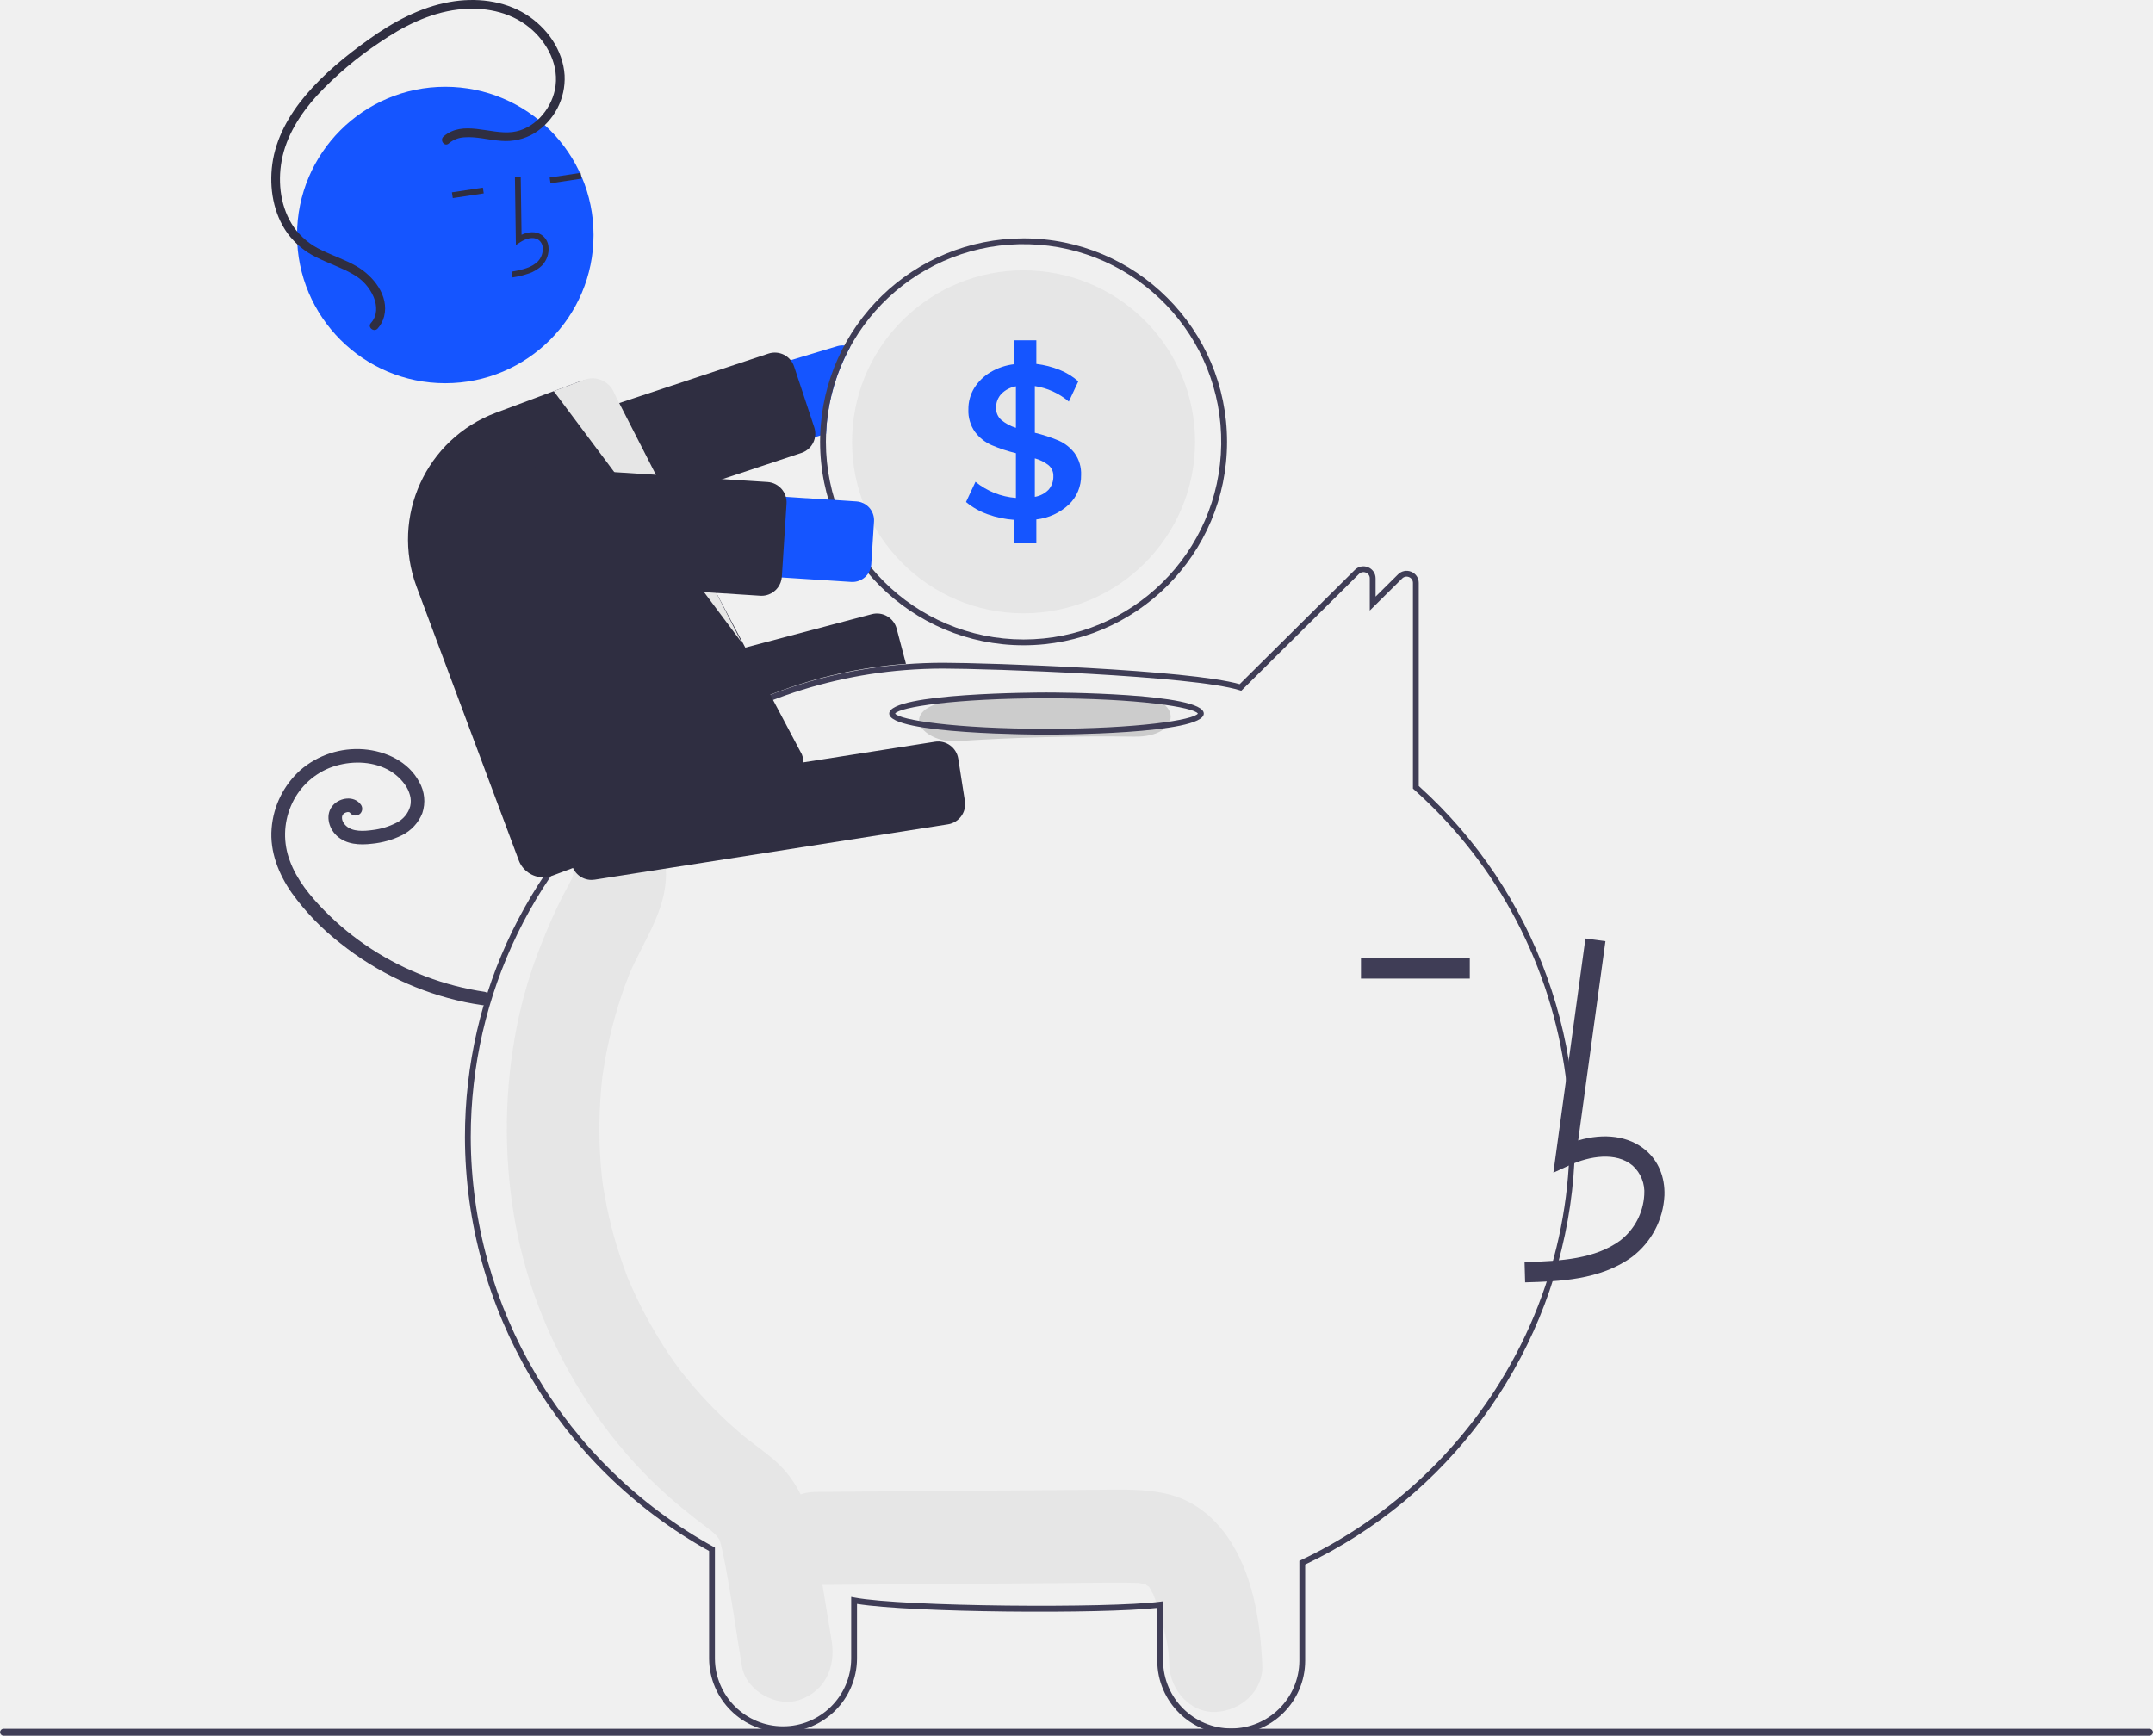
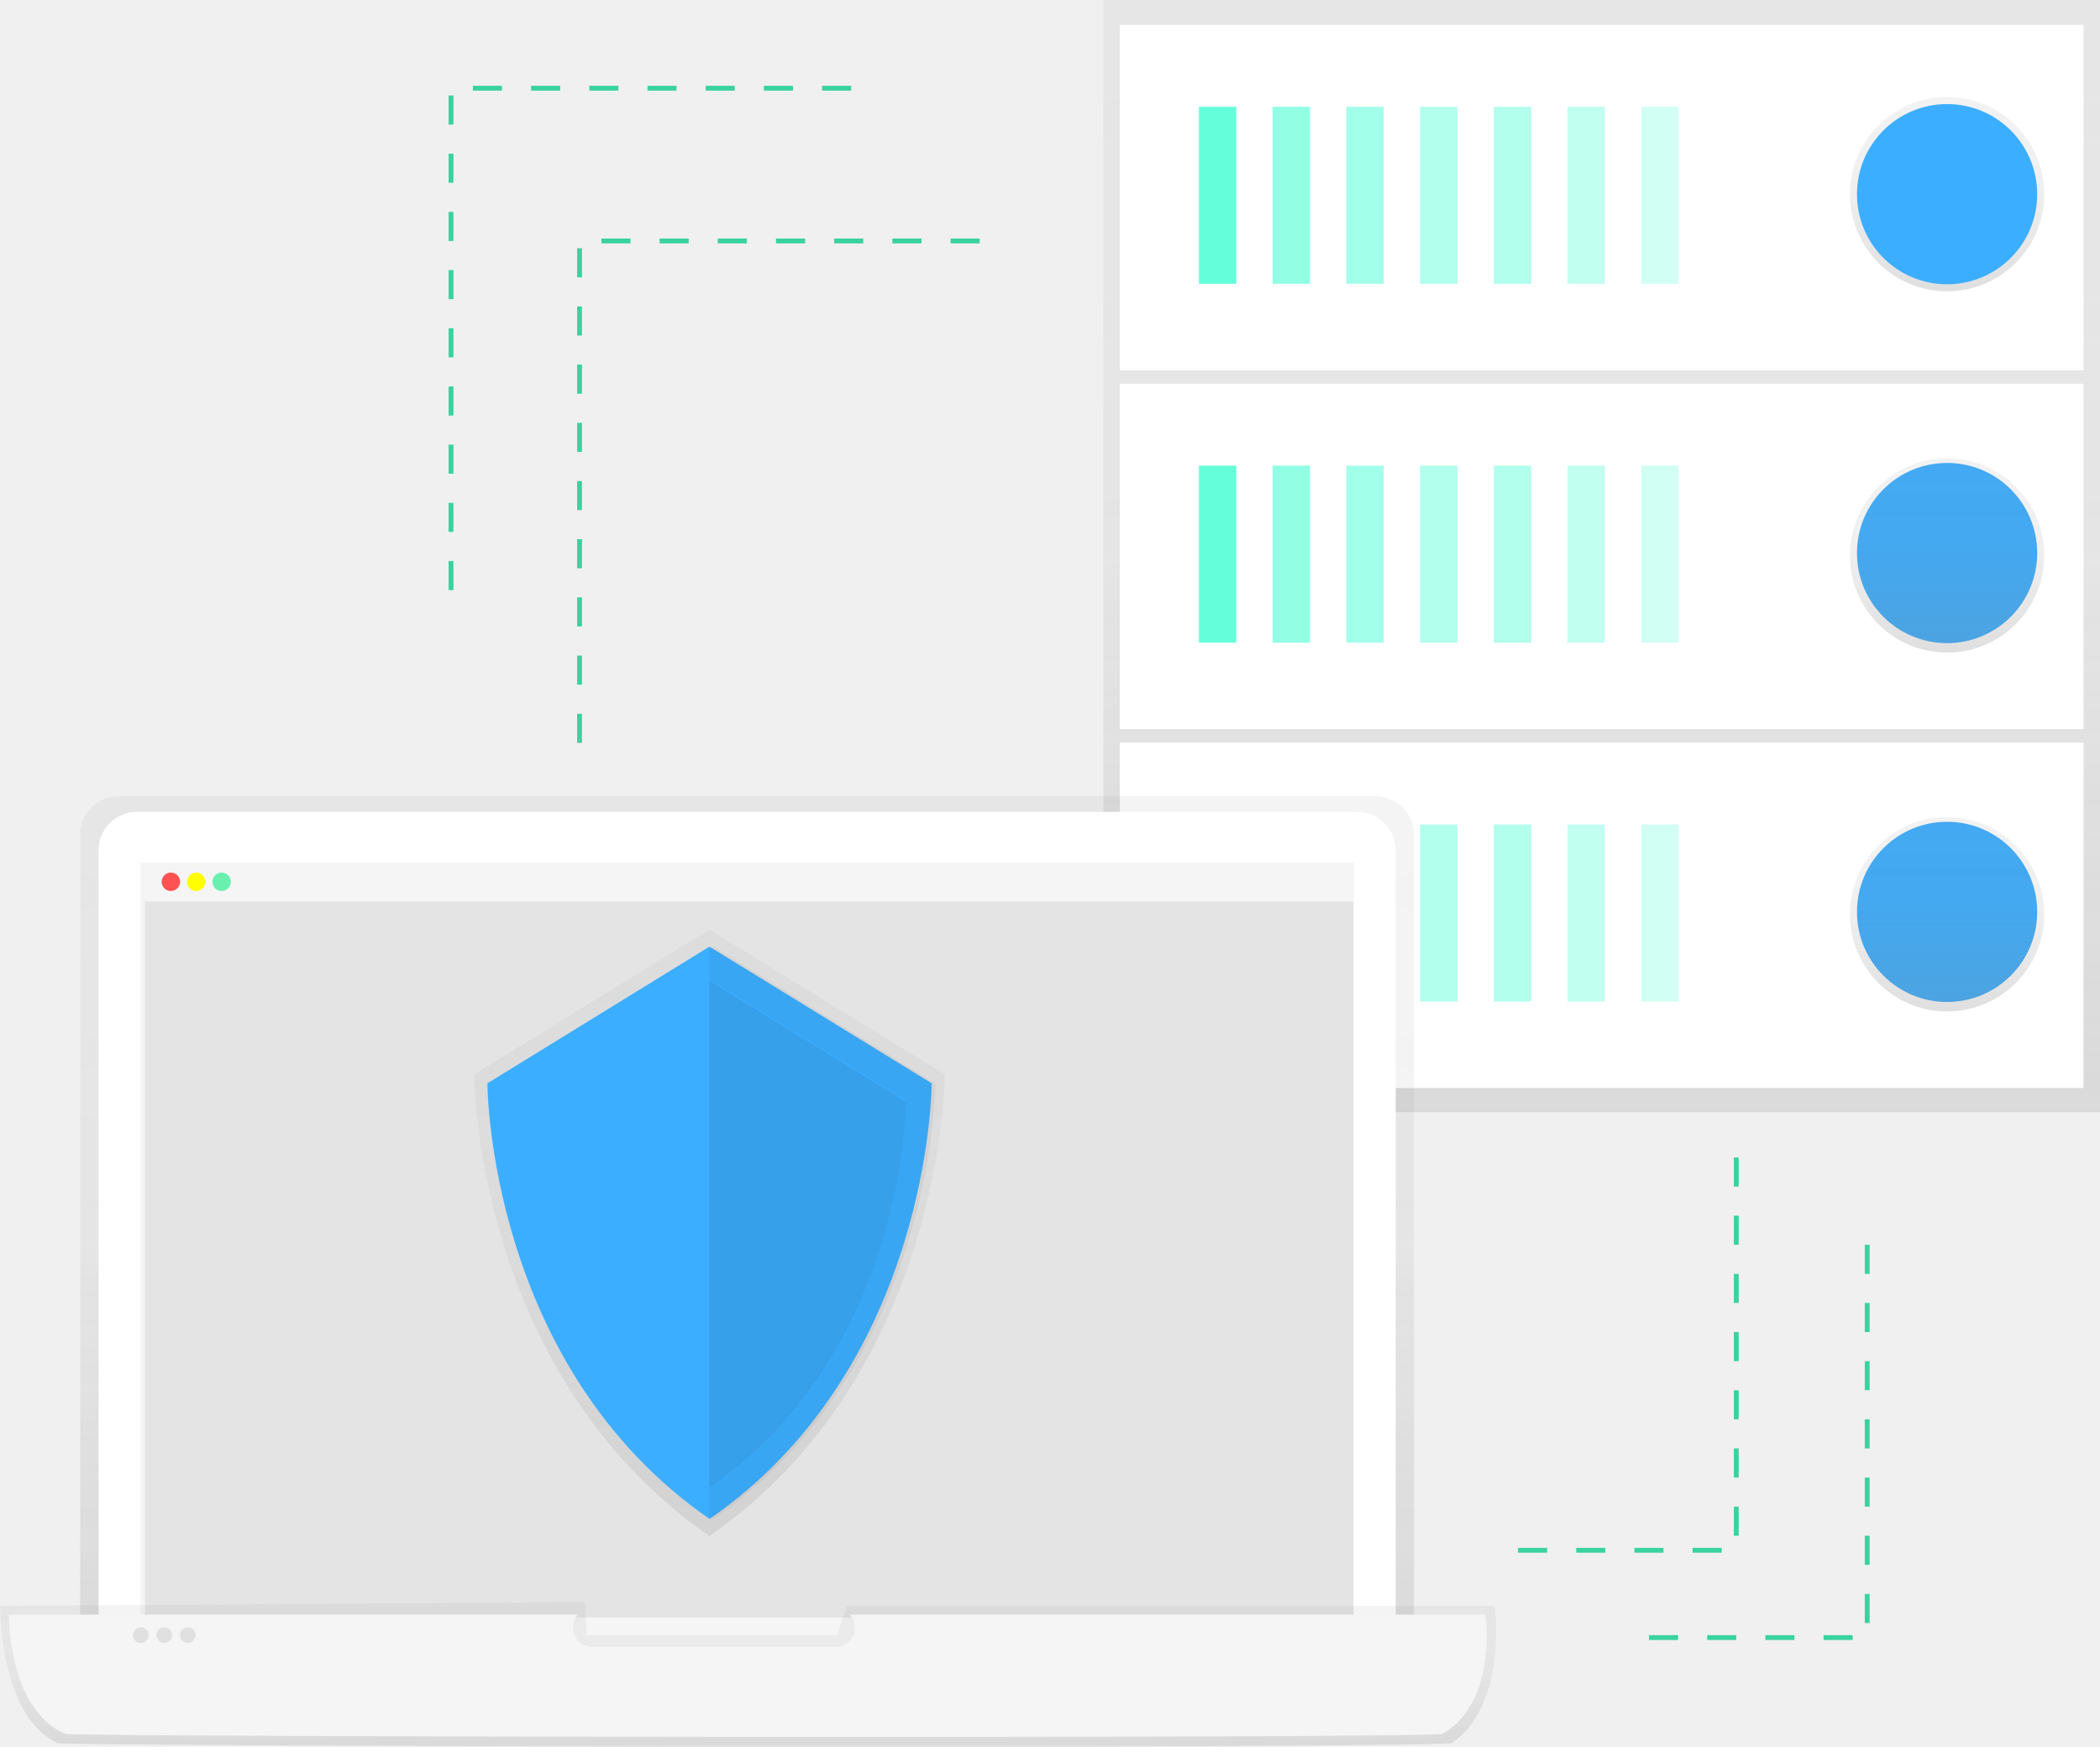
- <svg xmlns="http://www.w3.org/2000/svg" id="b5c524f0-66c4-4225-a3aa-c25cef687e0c" data-name="Layer 1" width="740.675" height="597.175" viewBox="0 0 740.675 597.175">
-   <path d="M651.612,679.719c-5.122-7.172-12.055-12.419-20.771-14.383-7.601-1.713-15.416-1.421-23.142-1.361l-97.692.753c-8.367.065-16.389,7.313-16,16,.386,8.614,7.032,16.069,16,16q42.926-.331,85.851-.662c6.747-.052,13.497-.174,20.244-.152,1.515.005,3.024.085,4.538.102.367.004.631.001.818-.007.047.014.086.027.147.044.79.217,1.6.366,2.394.572-.278.008.515.503.914.671.055.108.171.299.366.595.272.51,1.077,2.059,1.11,2.01a71.762,71.762,0,0,1,2.987,9.393c1.859,7.047,2.268,8.52,2.536,15.132.338,8.352,7.117,16.398,16,16,8.379-.375,16.363-7.042,16-16C663.3,709.333,660.651,692.377,651.612,679.719Z" transform="translate(-229.6623 -151.4124)" fill="#e6e6e6" />
-   <path d="M515.749,715.825c-1.835-11.12-3.635-22.246-5.505-33.36-1.898-11.274-5.774-21.598-14.548-28.997-2.344-1.977-4.775-3.823-7.216-5.663-.858-.647-1.715-1.295-2.563-1.956-.051-.04-.083-.064-.127-.099-.093-.08-.205-.176-.355-.303-3.657-3.095-7.19-6.327-10.556-9.763q-4.483-4.577-8.575-9.545-1.022-1.241-2.019-2.504c-.114-.145-.729-.94-1.135-1.459-.377-.519-1.066-1.457-1.182-1.621q-1.164-1.646-2.286-3.322a156.126,156.126,0,0,1-13.187-24.115q-.547-1.251-1.068-2.517c-.093-.258-.214-.588-.374-1.029-.741-2.038-1.481-4.074-2.159-6.137q-2.16-6.571-3.714-13.336-.768-3.34-1.383-6.715-.317-1.735-.593-3.478c-.03-.193-.21-1.446-.316-2.154-.078-.712-.224-1.972-.243-2.166q-.176-1.756-.312-3.516-.307-3.96-.415-7.933-.185-7.061.253-14.122c.166-2.645.402-5.282.693-7.915.018-.162.031-.29.044-.406.018-.118.038-.251.062-.417.215-1.455.442-2.908.695-4.356a159.294,159.294,0,0,1,3.739-16.313q1.088-3.809,2.363-7.555.568-1.663,1.173-3.314c-.026.071,1.182-3.016,1.198-3.119,4.795-11.329,12.638-21.657,12.648-34.526.007-8.713-7.364-17.06-16-16.657a16.625,16.625,0,0,0-16,16.657c0,.196-.001.363-.001.525-.081.271-.148.498-.208.698-.935,2.032-2.081,3.963-3.107,5.944-2.811,5.423-5.209,11.025-7.488,16.708a159.825,159.825,0,0,0-8.529,28.628,182.098,182.098,0,0,0-.968,65.04c6.204,37.813,26.662,74.009,55.103,98.339,2.468,2.111,4.997,4.152,7.549,6.151,1.056.827,2.121,1.639,3.191,2.446.506.381,2.602,2.034,1.68,1.233,1.982,1.692,2.817,2.543,3.326,3.789.074.288.174.678.311,1.211.359,1.405.7,2.808.983,4.233,2.476,12.451,4.196,25.112,6.264,37.644,1.421,8.611,12.022,14.215,19.682,11.634C513.49,733.312,517.272,725.051,515.749,715.825Z" transform="translate(-229.6623 -151.4124)" fill="#e6e6e6" />
-   <path d="M653.23,748.12a25.374,25.374,0,0,1-25.44-25.25V704.619c-19.109,2.139-84.543,1.644-103.3-1.37v18.892a25.441,25.441,0,0,1-50.88,0v-37.092a163.307,163.307,0,0,1-84-142.388c0-49.83,22.583-96.314,61.959-127.534a164.075,164.075,0,0,1,89.323-35.173c4.427-.347,8.881-.523,13.239-.523,15.352,0,84.619,2.372,101.998,7.372L695.756,347.48a4.16,4.16,0,0,1,4.55-.907,4.1,4.1,0,0,1,2.584,3.847v6.252l7.716-7.642a4.151,4.151,0,0,1,4.546-.908,4.102,4.102,0,0,1,2.587,3.848v69.865a162.759,162.759,0,0,1-39.07,267.866v33.169A25.374,25.374,0,0,1,653.23,748.12ZM629.79,702.351v20.52a23.441,23.441,0,0,0,46.88,0V688.438l.571-.271a162.456,162.456,0,0,0,66.531-58.182,160.325,160.325,0,0,0-27.699-206.96l-.332-.298V351.97a2.103,2.103,0,0,0-1.342-1.996,2.149,2.149,0,0,0-2.381.473l-11.127,11.021V350.42a2.103,2.103,0,0,0-1.342-1.996,2.154,2.154,0,0,0-2.385.477l-40.476,40.164-.575-.18c-16.156-5.057-86.513-7.454-101.982-7.454-4.306,0-8.707.174-13.082.517a162.075,162.075,0,0,0-88.237,34.746c-38.895,30.838-61.202,76.751-61.202,125.967A161.315,161.315,0,0,0,475.094,683.585l.516.286v38.27a23.441,23.441,0,0,0,46.88,0V700.854l1.185.223c16.856,3.171,87.832,3.671,104.985,1.421Z" transform="translate(-229.6623 -151.4124)" fill="#3f3d56" />
-   <path d="M517.66,270.53,406.92,303.81a13.882,13.882,0,0,0,7.99,26.59l96.91-29.13,2.03-.61a67.517,67.517,0,0,1,8.29-29.86,6.165,6.165,0,0,0-2-.52A6.367,6.367,0,0,0,517.66,270.53Z" transform="translate(-229.6623 -151.4124)" fill="#1555ff" />
-   <path d="M412.995,337.495a7.013,7.013,0,0,1-6.638-4.801l-6.925-20.896a6.999,6.999,0,0,1,4.443-8.847l90.131-29.87a7,7,0,0,1,8.847,4.442l6.925,20.896a6.976,6.976,0,0,1-4.193,8.759q-.125.047-.252.088l-90.129,29.869A7.003,7.003,0,0,1,412.995,337.495Z" transform="translate(-229.6623 -151.4124)" fill="#2f2e41" />
-   <path d="M581.79,233.42a70.031,70.031,0,0,0-69.97,67.85c-.02.71-.03,1.43-.03,2.15a70,70,0,1,0,70-70Zm0,138a68.071,68.071,0,0,1-68-68q0-1.395.06-2.76A67.998,67.998,0,1,1,581.79,371.42Z" transform="translate(-229.6623 -151.4124)" fill="#3f3d56" />
-   <path d="M640.79,303.42a59,59,0,0,1-118,0c0-1.87.09-3.71.26-5.53A59,59,0,0,1,640.79,303.42Z" transform="translate(-229.6623 -151.4124)" fill="#e6e6e6" />
-   <path d="M599.36,307.34a14.048,14.048,0,0,0-5.47-4.33,53.139,53.139,0,0,0-8.22-2.7V284.25a23.396,23.396,0,0,1,11.69,5.33l3.26-6.95a21.561,21.561,0,0,0-6.36-3.93,31.259,31.259,0,0,0-8.07-2.07v-8.14h-7.55v8.22a20.672,20.672,0,0,0-8.25,2.77,16.399,16.399,0,0,0-5.59,5.48,13.771,13.771,0,0,0-1.99,7.29,12.463,12.463,0,0,0,2.29,7.8,14.51,14.51,0,0,0,5.7,4.52,52.692,52.692,0,0,0,8.36,2.77v15.39A24.988,24.988,0,0,1,565.25,317.18l-3.26,6.96a24.58,24.58,0,0,0,7.44,4.22,34.161,34.161,0,0,0,9.21,1.92v8.07h7.55v-8.22a19.538,19.538,0,0,0,11.21-5.14,13.59,13.59,0,0,0,4.18-10.1A12.055,12.055,0,0,0,599.36,307.34Zm-20.2-8.73a14.499,14.499,0,0,1-5.03-2.7,5.32,5.32,0,0,1-1.78-4.18,6.726,6.726,0,0,1,1.82-4.81,9.202,9.202,0,0,1,4.99-2.59Zm11.25,21.28a8.557,8.557,0,0,1-4.74,2.47V309.12a13.24,13.24,0,0,1,4.74,2.37,4.658,4.658,0,0,1,1.63,3.7A6.804,6.804,0,0,1,590.41,319.89Z" transform="translate(-229.6623 -151.4124)" fill="#1555ff" />
-   <path d="M416.209,422.184a7.023,7.023,0,0,1-6.775-5.216l-3.77-14.27a7.004,7.004,0,0,1,4.975-8.551l118.941-31.43a7.015,7.015,0,0,1,8.551,4.985l3.194,12.09-.598.046a160.163,160.163,0,0,0-84.108,31.871l-.173.084-38.46,10.16A6.963,6.963,0,0,1,416.209,422.184Z" transform="translate(-229.6623 -151.4124)" fill="#2f2e41" />
-   <path d="M396.51,492.671a98.108,98.108,0,0,1-39.122-14.792A95.527,95.527,0,0,1,341.214,464.65c-4.828-4.924-9.447-10.521-11.838-17.079a25.299,25.299,0,0,1,.331-18.769,24.334,24.334,0,0,1,13.169-13.126c5.99-2.389,13.226-2.644,19.055-.028a17.089,17.089,0,0,1,6.964,5.606,11.435,11.435,0,0,1,1.81,3.758,7.674,7.674,0,0,1,.09,3.759,9.016,9.016,0,0,1-4.774,5.723,24.068,24.068,0,0,1-8.152,2.486c-2.86.39-6.969.745-9.268-1.551a4.669,4.669,0,0,1-1.093-1.611,3.114,3.114,0,0,1-.172-1.458c-.034.217.139-.472.129-.445-.036.102-.194.35.03-.031a3.397,3.397,0,0,1,.233-.363c-.076.098-.243.262.055-.019a1.962,1.962,0,0,1,.914-.564c.138-.04.279-.072.418-.11.353-.096-.352.005.009-.006.139-.004.28-.001.419-.007.354-.016-.349-.097-.01-.011.132.033.262.065.392.106.282.089-.2-.207-.009.014.224.259-.235-.252.019-.001a4.624,4.624,0,0,1,.358.394,2.359,2.359,0,0,0,3.315,0,2.399,2.399,0,0,0,0-3.315c-2.311-2.865-6.877-2.157-9.215.264-2.982,3.088-1.801,7.983,1.1,10.678,3.284,3.051,7.934,3.263,12.158,2.751a29.817,29.817,0,0,0,10.269-2.902,14.398,14.398,0,0,0,7.024-7.588,13.174,13.174,0,0,0-1.056-10.769c-3.729-7.011-11.452-10.606-19.084-11.228a29.812,29.812,0,0,0-21.819,7.163,30.154,30.154,0,0,0-9.888,20.075c-.666,7.996,2.436,15.761,6.959,22.214a84.627,84.627,0,0,0,16.779,17.353,102.473,102.473,0,0,0,42.812,20.191q2.792.577,5.615.988a2.421,2.421,0,0,0,2.883-1.637,2.361,2.361,0,0,0-1.637-2.883Z" transform="translate(-229.6623 -151.4124)" fill="#3f3d56" />
-   <path d="M619.895,390.794q-30.663-.433-61.133,1.556c-6.943.453-12.951,2.907-12.951,7.032,0,3.449,5.96,7.489,12.951,7.032q30.454-1.989,61.133-1.556C636.569,405.094,636.559,391.029,619.895,390.794Z" transform="translate(-229.6623 -151.4124)" fill="#ccc" />
-   <path d="M589.682,404.162c-2.209,0-54.106-.083-54.106-7.251,0-7.168,51.896-7.25,54.106-7.25s54.106.083,54.106,7.25C643.787,404.079,591.891,404.162,589.682,404.162Zm-52.076-7.251c1.42,2.173,20.496,5.251,52.076,5.251s50.656-3.078,52.076-5.251c-1.42-2.173-20.496-5.25-52.076-5.25S539.025,394.738,537.605,396.911Z" transform="translate(-229.6623 -151.4124)" fill="#3f3d56" />
-   <path d="M754.336,592.612c11.488-.319,25.786-.718,36.801-8.764a28.262,28.262,0,0,0,11.121-21.103c.225-6.355-2.071-11.901-6.465-15.614-5.753-4.861-14.154-6.002-23.207-3.341l9.38-68.548-6.886-.943L764.052,554.885l5.75-2.639c6.666-3.058,15.817-4.614,21.504.192a12.215,12.215,0,0,1,4.006,10.062,21.361,21.361,0,0,1-8.275,15.735c-8.572,6.261-19.969,7.069-32.895,7.43Z" transform="translate(-229.6623 -151.4124)" fill="#3f3d56" />
-   <rect x="468.203" y="329.741" width="37.432" height="6.95" fill="#3f3d56" />
-   <path d="M433.148,454.15a7.012,7.012,0,0,1-6.904-5.917L423.959,433.651a7.008,7.008,0,0,1,5.832-8L551.322,406.609a7.007,7.007,0,0,1,7.999,5.832l2.285,14.582a7.007,7.007,0,0,1-5.832,8l-121.531,19.042A7.096,7.096,0,0,1,433.148,454.15Z" transform="translate(-229.6623 -151.4124)" fill="#2f2e41" />
-   <circle cx="153.189" cy="80.855" r="51" fill="#1555ff" />
-   <path d="M411.727,245.463a12.095,12.095,0,0,0,4.367-2.676,8.133,8.133,0,0,0,2.255-6.483,5.472,5.472,0,0,0-2.512-4.164c-1.846-1.135-4.285-1.092-6.747.049l-.284-19.908-2.0.028.334,23.404,1.522-.998c1.765-1.156,4.302-1.994,6.127-.872a3.514,3.514,0,0,1,1.573,2.69,6.146,6.146,0,0,1-1.676,4.834c-2.168,2.151-5.377,2.872-9.039,3.531l.354,1.968A32.963,32.963,0,0,0,411.727,245.463Z" transform="translate(-229.6623 -151.4124)" fill="#2f2e41" />
-   <rect x="418.838" y="211.679" width="10.772" height="2" transform="translate(-256.7253 -85.49311) rotate(-8.61162)" fill="#2f2e41" />
-   <rect x="385.221" y="216.769" width="10.772" height="2" transform="translate(-257.8664 -90.46937) rotate(-8.61162)" fill="#2f2e41" />
-   <path d="M416.555,453.258a9.03,9.03,0,0,1-8.434-5.855L372.957,353.235a46.532,46.532,0,0,1,27.284-59.802L428.833,282.756a8.958,8.958,0,0,1,6.878.239,8.832,8.832,0,0,1,4.675,4.986L505.523,410.964a9.002,9.002,0,0,1-5.257,11.638L419.7,452.687A8.976,8.976,0,0,1,416.555,453.258Z" transform="translate(-229.6623 -151.4124)" fill="#2f2e41" />
-   <path d="M420.158,285.995l64.629,86.426L441.056,286.902a8.079,8.079,0,0,0-10.349-4.846Z" transform="translate(-229.6623 -151.4124)" fill="#e6e6e6" />
-   <path d="M522.49,351.63l-115.395-7.433a13.879,13.879,0,1,1,1.784-27.701l115.395,7.433a6.499,6.499,0,0,1,6.069,6.904l-.949,14.729a6.501,6.501,0,0,1-6.905,6.069Z" transform="translate(-229.6623 -151.4124)" fill="#1555ff" />
-   <path d="M491.655,356.395q-.229,0-.458-.015h-0l-94.756-6.104a6.999,6.999,0,0,1-6.536-7.435l1.62-25.158a7,7,0,0,1,7.436-6.535l94.756,6.103a7.008,7.008,0,0,1,6.535,7.435l-1.62,25.159a7.019,7.019,0,0,1-4.546,6.111A6.926,6.926,0,0,1,491.655,356.395Z" transform="translate(-229.6623 -151.4124)" fill="#2f2e41" />
-   <path d="M382.267,198.353c6.709-5.77,15.923-.608,23.617-1.512,7.361-.865,13.174-7.468,14.659-14.482,1.732-8.184-2.516-16.383-8.777-21.486-6.857-5.589-15.952-7.193-24.57-6.159-9.878,1.185-18.911,5.789-27.017,11.359a121.85,121.85,0,0,0-21.442,18.169c-5.751,6.352-10.624,13.923-12.18,22.47-1.414,7.768-.334,16.375,4.258,22.955a24.205,24.205,0,0,0,9.474,7.805c3.937,1.933,8.138,3.316,11.952,5.502,5.768,3.305,11.374,10.159,9.567,17.291a9.793,9.793,0,0,1-2.226,4.19c-1.291,1.433-3.619-.461-2.325-1.897,2.273-2.523,2.183-5.888.972-8.9a16.272,16.272,0,0,0-7.233-7.954c-3.993-2.283-8.401-3.692-12.494-5.772a27.023,27.023,0,0,1-9.911-8.214c-4.898-6.807-6.363-15.666-5.253-23.861,1.202-8.868,5.759-16.927,11.471-23.68,6.216-7.349,13.852-13.571,21.652-19.159,8.37-5.997,17.617-11.067,27.85-12.9,8.87-1.59,18.485-.611,26.241,4.223,7.24,4.512,12.792,12.274,13.344,20.947a22.235,22.235,0,0,1-10.376,19.942,19.101,19.101,0,0,1-11.41,2.643c-4.262-.273-8.527-1.578-12.816-1.215a8.941,8.941,0,0,0-5.268,2.128c-1.466,1.261-3.213-1.181-1.759-2.431Z" transform="translate(-229.6623 -151.4124)" fill="#2f2e41" />
-   <path d="M969.147,748.588H230.853a1.191,1.191,0,0,1,0-2.381H969.147a1.191,1.191,0,0,1,0,2.381Z" transform="translate(-229.6623 -151.4124)" fill="#3f3d56" />
+ <svg xmlns="http://www.w3.org/2000/svg" xmlns:xlink="http://www.w3.org/1999/xlink" id="4687a0c2-bd42-4093-8bbc-92d10a889ded" data-name="Layer 1" width="866" height="720.37" viewBox="0 0 866 720.37">
+   <defs>
+     <linearGradient id="01871234-c547-4dad-9a9e-117fcc2bb7d8" x1="660.5" y1="458.72" x2="660.5" gradientUnits="userSpaceOnUse">
+       <stop offset="0" stop-color="gray" stop-opacity="0.25" />
+       <stop offset="0.54" stop-color="gray" stop-opacity="0.12" />
+       <stop offset="1" stop-color="gray" stop-opacity="0.1" />
+     </linearGradient>
+     <linearGradient id="705039c9-bbaf-489f-8754-0d88ff1d230d" x1="802.94" y1="120.14" x2="802.94" y2="40.02" xlink:href="#01871234-c547-4dad-9a9e-117fcc2bb7d8" />
+     <linearGradient id="f1b18cc7-88bb-4220-8574-cb67e65e6847" x1="802.94" y1="269.14" x2="802.94" y2="189.02" xlink:href="#01871234-c547-4dad-9a9e-117fcc2bb7d8" />
+     <linearGradient id="729136a4-2a29-4999-b297-e6b2d53009e3" x1="802.94" y1="417.14" x2="802.94" y2="337.02" xlink:href="#01871234-c547-4dad-9a9e-117fcc2bb7d8" />
+     <linearGradient id="7a22862c-2f66-4029-a70d-d91858435973" x1="475.1" y1="785.18" x2="475.1" y2="418.21" xlink:href="#01871234-c547-4dad-9a9e-117fcc2bb7d8" />
+     <linearGradient id="668716b8-0ce2-4b29-be6e-2467fe221975" x1="475.5" y1="810.19" x2="475.5" y2="750.5" xlink:href="#01871234-c547-4dad-9a9e-117fcc2bb7d8" />
+     <linearGradient id="032f3a0d-ef41-4ad6-8a52-90e2f3059f59" x1="459.55" y1="723.31" x2="459.55" y2="473.18" xlink:href="#01871234-c547-4dad-9a9e-117fcc2bb7d8" />
+   </defs>
+   <g opacity="0.8">
+     <rect x="455" width="411" height="458.72" fill="url(#01871234-c547-4dad-9a9e-117fcc2bb7d8)" />
+   </g>
+   <rect x="461.79" y="306.27" width="397.41" height="142.46" fill="#fff" />
+   <rect x="494.41" y="340.06" width="15.4" height="73" fill="#64ffda" />
+   <g opacity="0.7">
+     <rect x="524.81" y="340.06" width="15.4" height="73" fill="#64ffda" />
+   </g>
+   <g opacity="0.6">
+     <rect x="555.22" y="340.06" width="15.4" height="73" fill="#64ffda" />
+   </g>
+   <g opacity="0.5">
+     <rect x="585.62" y="340.06" width="15.4" height="73" fill="#64ffda" />
+   </g>
+   <g opacity="0.5">
+     <rect x="616.02" y="340.06" width="15.4" height="73" fill="#64ffda" />
+   </g>
+   <g opacity="0.4">
+     <rect x="646.42" y="340.06" width="15.4" height="73" fill="#64ffda" />
+   </g>
+   <g opacity="0.3">
+     <rect x="676.83" y="340.06" width="15.4" height="73" fill="#64ffda" />
+   </g>
+   <circle cx="802.94" cy="376.09" r="37.16" fill="#3caeff" />
+   <rect x="461.79" y="158.26" width="397.41" height="142.46" fill="#fff" />
+   <rect x="494.41" y="192.05" width="15.4" height="73" fill="#64ffda" />
+   <g opacity="0.7">
+     <rect x="524.81" y="192.05" width="15.4" height="73" fill="#64ffda" />
+   </g>
+   <g opacity="0.6">
+     <rect x="555.22" y="192.05" width="15.4" height="73" fill="#64ffda" />
+   </g>
+   <g opacity="0.5">
+     <rect x="585.62" y="192.05" width="15.4" height="73" fill="#64ffda" />
+   </g>
+   <g opacity="0.5">
+     <rect x="616.02" y="192.05" width="15.4" height="73" fill="#64ffda" />
+   </g>
+   <g opacity="0.4">
+     <rect x="646.42" y="192.05" width="15.4" height="73" fill="#64ffda" />
+   </g>
+   <g opacity="0.3">
+     <rect x="676.83" y="192.05" width="15.4" height="73" fill="#64ffda" />
+   </g>
+   <circle cx="802.94" cy="228.09" r="37.16" fill="#3caeff" />
+   <rect x="461.79" y="10.25" width="397.41" height="142.46" fill="#fff" />
+   <rect x="494.41" y="44.05" width="15.4" height="73" fill="#64ffda" />
+   <g opacity="0.7">
+     <rect x="524.81" y="44.05" width="15.4" height="73" fill="#64ffda" />
+   </g>
+   <g opacity="0.6">
+     <rect x="555.22" y="44.05" width="15.4" height="73" fill="#64ffda" />
+   </g>
+   <g opacity="0.5">
+     <rect x="585.62" y="44.05" width="15.4" height="73" fill="#64ffda" />
+   </g>
+   <g opacity="0.5">
+     <rect x="616.02" y="44.05" width="15.4" height="73" fill="#64ffda" />
+   </g>
+   <g opacity="0.4">
+     <rect x="646.42" y="44.05" width="15.4" height="73" fill="#64ffda" />
+   </g>
+   <g opacity="0.3">
+     <rect x="676.83" y="44.05" width="15.4" height="73" fill="#64ffda" />
+   </g>
+   <circle cx="802.94" cy="80.08" r="40.06" fill="url(#705039c9-bbaf-489f-8754-0d88ff1d230d)" />
+   <circle cx="802.94" cy="229.08" r="40.06" fill="url(#f1b18cc7-88bb-4220-8574-cb67e65e6847)" />
+   <circle cx="802.94" cy="377.08" r="40.06" fill="url(#729136a4-2a29-4999-b297-e6b2d53009e3)" />
+   <circle cx="802.94" cy="80.08" r="37.16" fill="#3caeff" />
+   <g opacity="0.8">
+     <path d="M750.13,785.18H200.07V434a15.8,15.8,0,0,1,15.8-15.8H734.32a15.8,15.8,0,0,1,15.8,15.8Z" transform="translate(-167 -89.81)" fill="url(#7a22862c-2f66-4029-a70d-d91858435973)" />
+   </g>
+   <path d="M56.45,334.85h503.3a15.8,15.8,0,0,1,15.8,15.8V695.37a0,0,0,0,1,0,0H40.65a0,0,0,0,1,0,0V350.65A15.8,15.8,0,0,1,56.45,334.85Z" fill="#fff" />
+   <rect x="57.87" y="355.82" width="500.46" height="328.25" fill="#f5f5f5" />
+   <rect x="59.79" y="371.76" width="498.34" height="295.32" fill="#e0e0e0" opacity="0.8" />
+   <rect x="59.79" y="356.07" width="498.34" height="15.69" fill="#f5f5f5" />
+   <circle cx="70.47" cy="363.67" r="3.8" fill="#ff5252" />
+   <circle cx="80.93" cy="363.67" r="3.8" fill="#ff0" />
+   <circle cx="91.4" cy="363.67" r="3.8" fill="#69f0ae" />
+   <text x="-167" y="-89.81" />
+   <g opacity="0.8">
+     <path d="M765.52,808.77c-30.62,2.32-556.46,1.39-574.84,0C166.59,797.16,167,752.12,167,752.12l241.15-1.61.81,13.71H512.2l4-12.1H783.48S788.79,793.45,765.52,808.77Z" transform="translate(-167 -89.81)" fill="url(#668716b8-0ce2-4b29-be6e-2467fe221975)" />
+   </g>
+   <path d="M779.56,755.75H517.5a8,8,0,0,1-6.11,13.31h-100a8,8,0,0,1-6.11-13.31H170.63s-.4,39.12,23.39,49.2c18.15,1.21,537.56,2,567.8,0C784.81,791.64,779.56,755.75,779.56,755.75Z" transform="translate(-167 -89.81)" fill="#f5f5f5" />
+   <circle cx="58.07" cy="674.4" r="3.23" fill="#e0e0e0" />
+   <circle cx="67.75" cy="674.4" r="3.23" fill="#e0e0e0" />
+   <circle cx="77.43" cy="674.4" r="3.23" fill="#e0e0e0" />
+   <g opacity="0.7">
+     <path d="M459.55,473.18l-97.06,59.73s0,123.2,97.06,190.39c97.06-67.2,97.06-190.39,97.06-190.39Z" transform="translate(-167 -89.81)" fill="url(#032f3a0d-ef41-4ad6-8a52-90e2f3059f59)" />
+   </g>
+   <path d="M459.55,480.23,368,536.6s0,116.26,91.6,179.67c91.6-63.41,91.6-179.67,91.6-179.67Z" transform="translate(-167 -89.81)" fill="#3caeff" />
+   <path d="M461.11,480.23l-1.57,1v234l1.57,1.1c91.6-63.41,91.6-179.67,91.6-179.67Z" transform="translate(-167 -89.81)" opacity="0.05" />
+   <path d="M459.55,493.85l-81,49.86s0,102.84,81,158.94c81-56.1,81-158.94,81-158.94Z" transform="translate(-167 -89.81)" fill="#3caeff" />
+   <path d="M459.55,494.24V703c81-56.1,81-158.94,81-158.94Z" transform="translate(-167 -89.81)" opacity="0.08" />
+   <polyline points="239 306.38 239 99.38 410 99.38" fill="none" stroke="#3ad29f" stroke-miterlimit="10" stroke-width="2" stroke-dasharray="12" />
+   <polyline points="186 243.38 186 36.38 357 36.38" fill="none" stroke="#3ad29f" stroke-miterlimit="10" stroke-width="2" stroke-dasharray="12" />
+   <polyline points="716 477.38 716 639.38 626 639.38" fill="none" stroke="#3ad29f" stroke-miterlimit="10" stroke-width="2" stroke-dasharray="12" />
+   <polyline points="770 513.38 770 675.38 680 675.38" fill="none" stroke="#3ad29f" stroke-miterlimit="10" stroke-width="2" stroke-dasharray="12" />
</svg>
